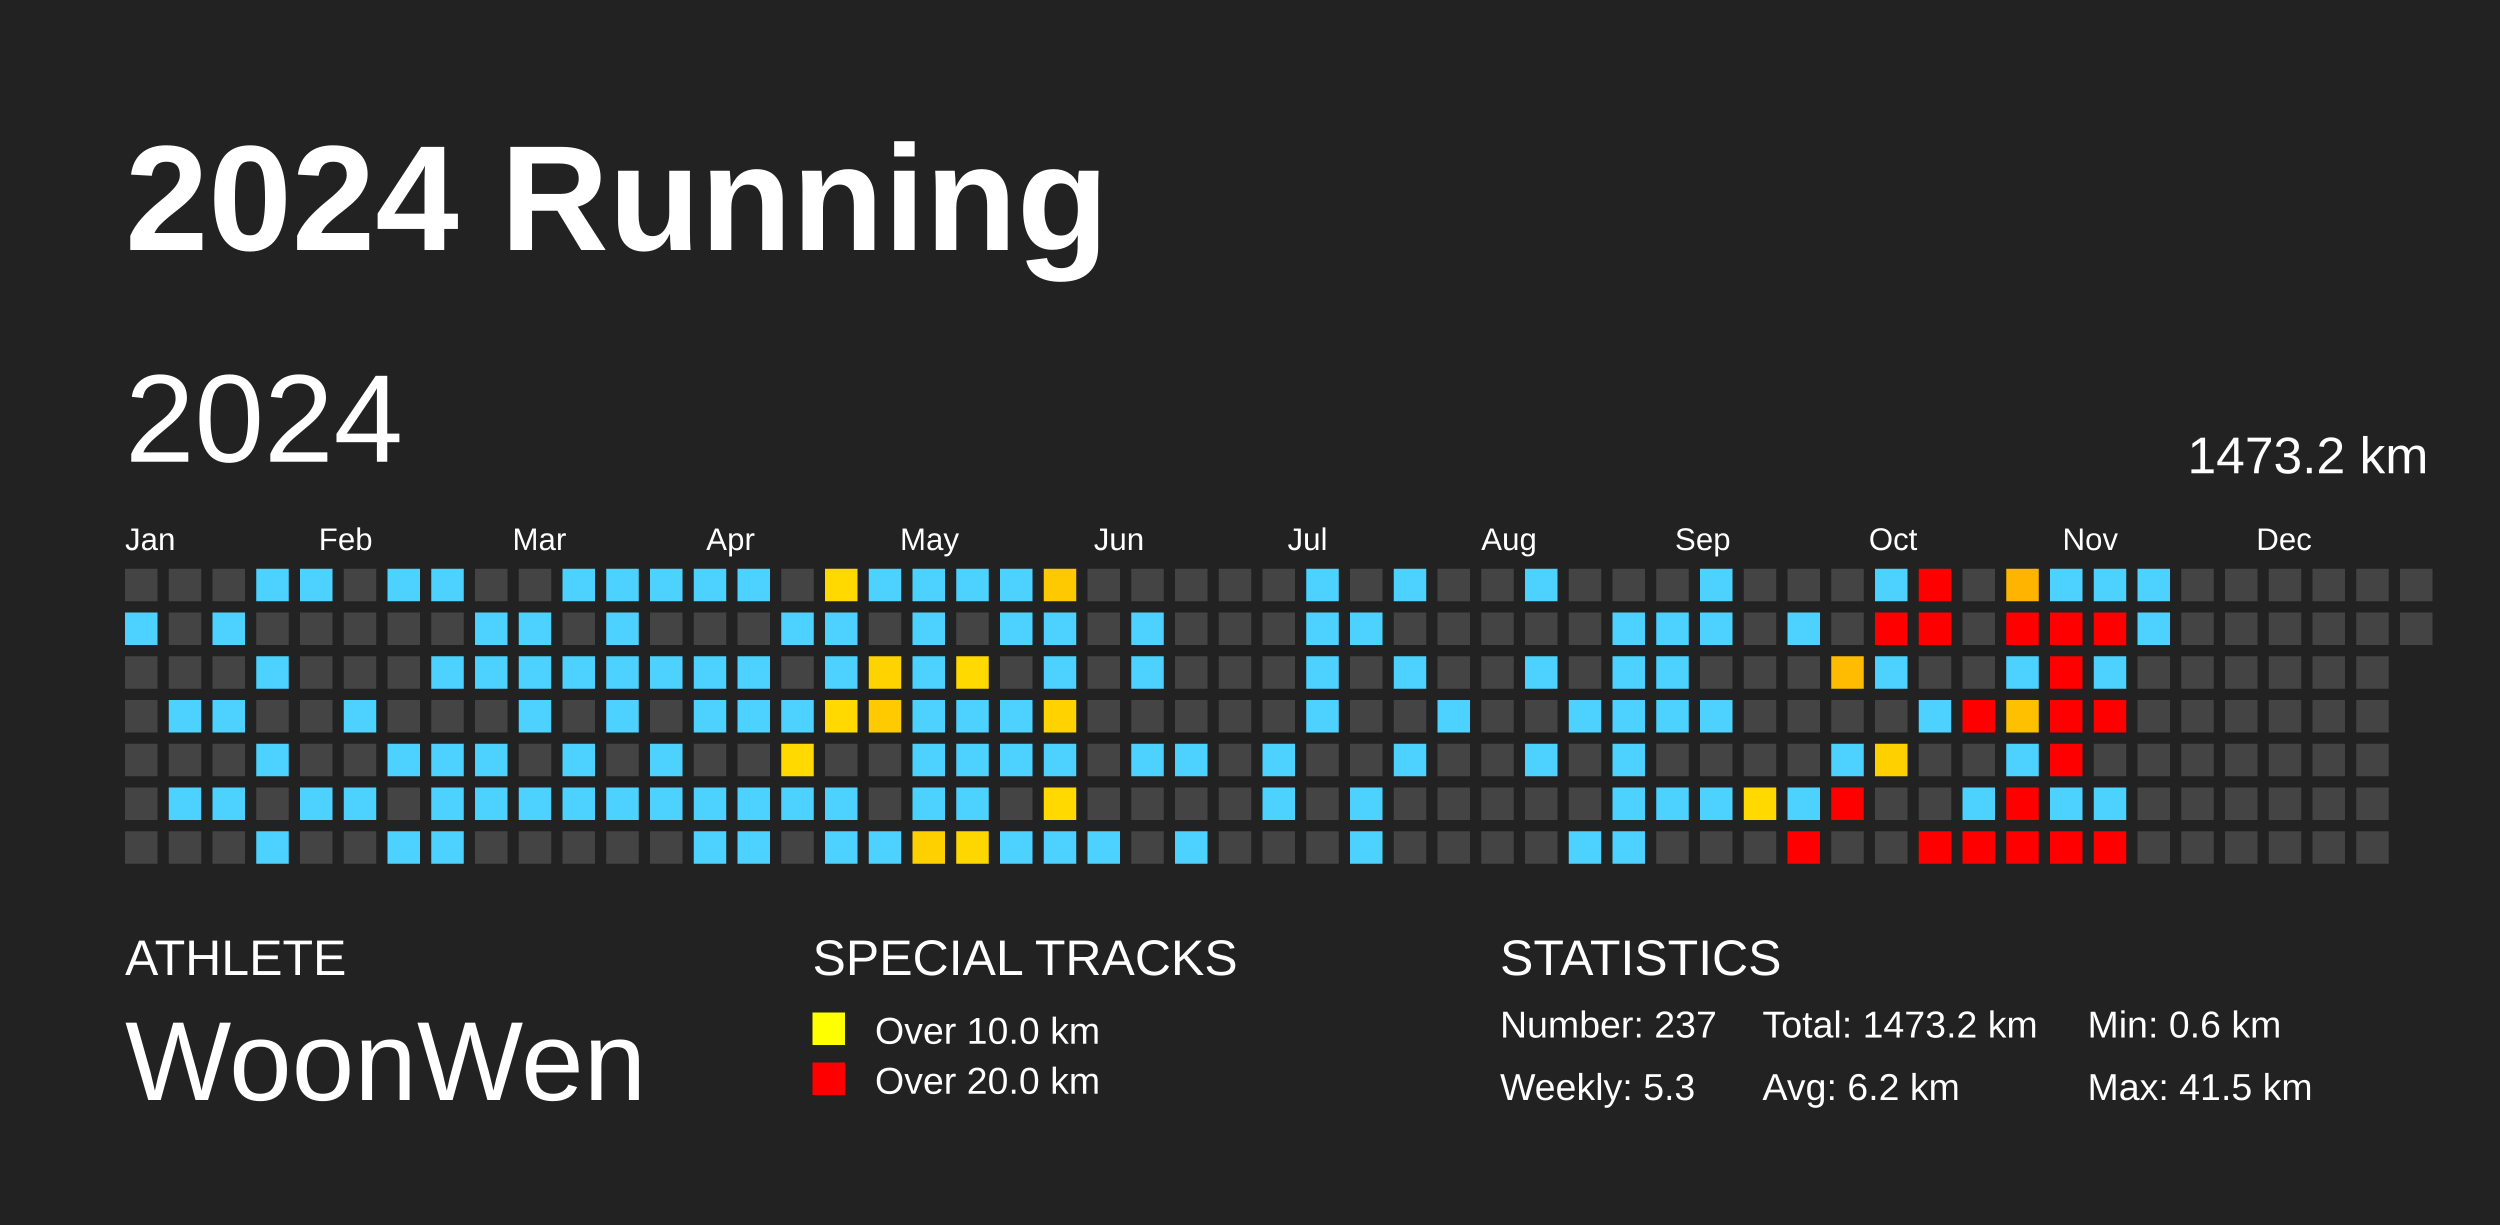
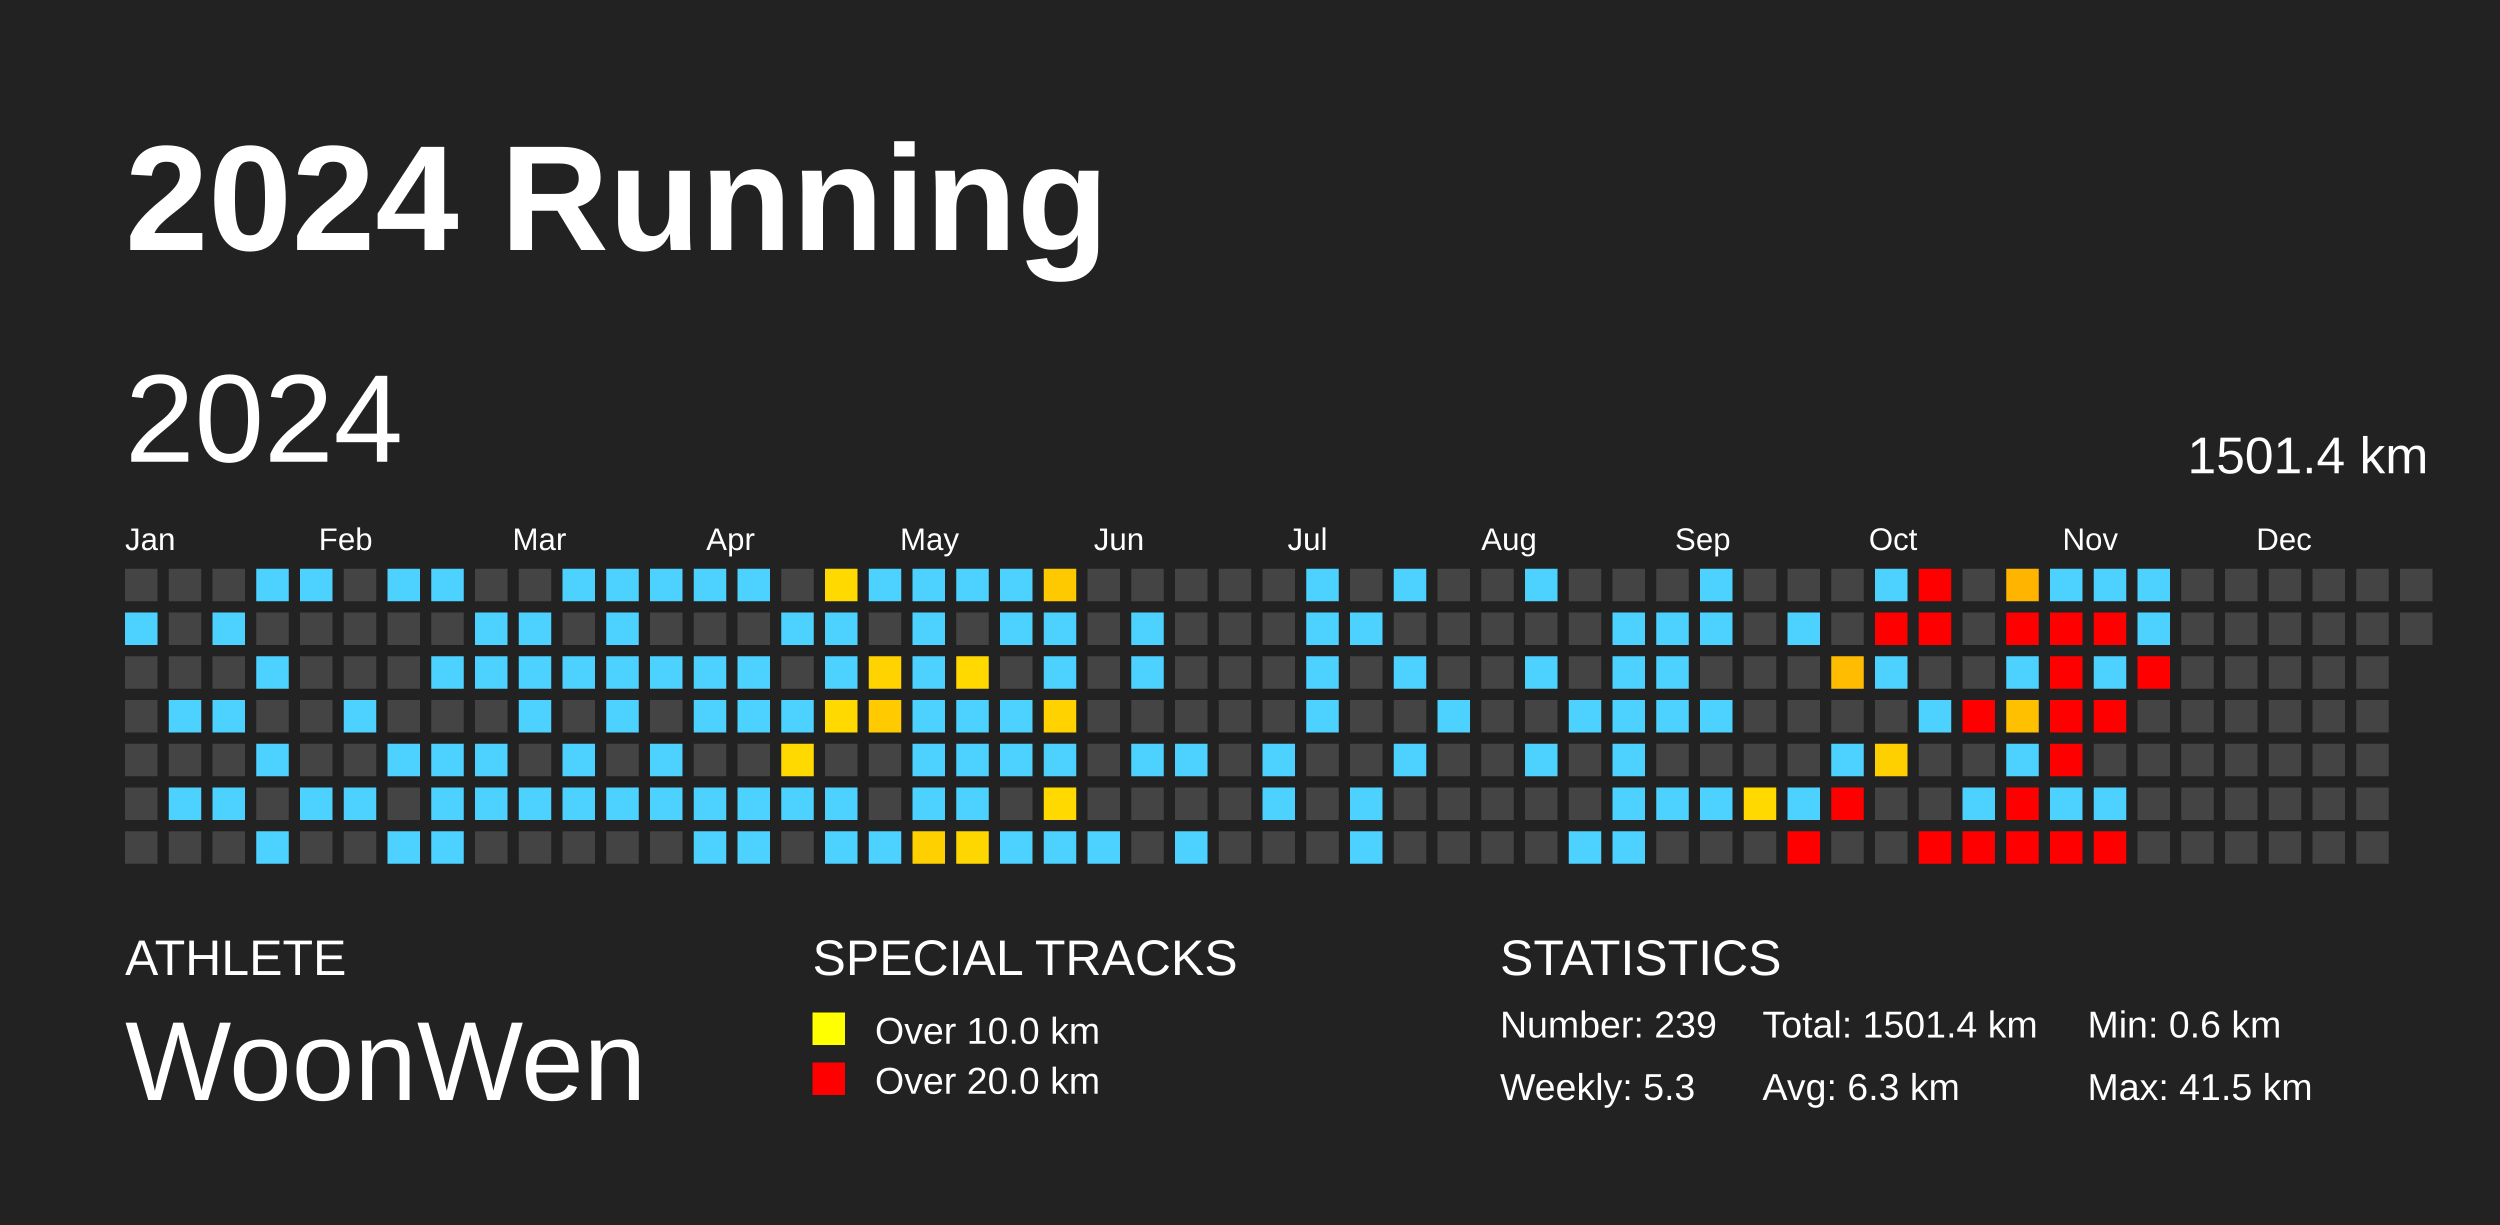
<svg xmlns="http://www.w3.org/2000/svg" baseProfile="full" height="98mm" version="1.1" viewBox="0,0,200,98" width="200mm">
  <defs />
  <rect fill="#222222" height="98" width="200" x="0" y="0" />
  <text fill="#FFFFFF" style="font-size:12px; font-family:Arial; font-weight:bold;" x="10" y="20">2024 Running</text>
  <text fill="#FFFFFF" style="font-size:4px; font-family:Arial" x="10" y="78">ATHLETE</text>
  <text fill="#FFFFFF" style="font-size:9px; font-family:Arial" x="10" y="88">WoonWen</text>
  <text fill="#FFFFFF" style="font-size:4px; font-family:Arial" x="65" y="78">SPECIAL TRACKS</text>
  <rect fill="yellow" height="2.6" width="2.6" x="65" y="81" />
  <text fill="#FFFFFF" style="font-size:3px; font-family:Arial" x="70" y="83.5">Over 10.0 km</text>
  <rect fill="red" height="2.6" width="2.6" x="65" y="85" />
  <text fill="#FFFFFF" style="font-size:3px; font-family:Arial" x="70" y="87.5">Over 20.0 km</text>
  <text fill="#FFFFFF" style="font-size:4px; font-family:Arial" x="120" y="78">STATISTICS</text>
-   <text fill="#FFFFFF" style="font-size:3px; font-family:Arial" x="120" y="83">Number: 237</text>
+   <text fill="#FFFFFF" style="font-size:3px; font-family:Arial" x="120" y="83">Number: 239</text>
  <text fill="#FFFFFF" style="font-size:3px; font-family:Arial" x="120" y="88">Weekly: 5.3</text>
-   <text fill="#FFFFFF" style="font-size:3px; font-family:Arial" x="141" y="83">Total: 1473.2 km</text>
-   <text fill="#FFFFFF" style="font-size:3px; font-family:Arial" x="141" y="88">Avg: 6.2 km</text>
+   <text fill="#FFFFFF" style="font-size:3px; font-family:Arial" x="141" y="83">Total: 1501.4 km</text>
+   <text fill="#FFFFFF" style="font-size:3px; font-family:Arial" x="141" y="88">Avg: 6.3 km</text>
  <text fill="#FFFFFF" style="font-size:3px; font-family:Arial" x="167" y="83">Min: 0.6 km</text>
  <text fill="#FFFFFF" style="font-size:3px; font-family:Arial" x="167" y="88">Max: 41.5 km</text>
  <text dominant-baseline="hanging" fill="#FFFFFF" style="font-size:10.0px; font-family:Arial;" x="10" y="30">2024</text>
-   <text dominant-baseline="hanging" fill="#FFFFFF" style="font-size:4.125px; font-family:Arial;" x="175" y="35">1473.2 km</text>
+   <text dominant-baseline="hanging" fill="#FFFFFF" style="font-size:4.125px; font-family:Arial;" x="175" y="35">1501.4 km</text>
  <text fill="#FFFFFF" style="font-size:2.5px; font-family:Arial" x="10.0" y="44">Jan</text>
  <text fill="#FFFFFF" style="font-size:2.5px; font-family:Arial" x="25.5" y="44">Feb</text>
  <text fill="#FFFFFF" style="font-size:2.5px; font-family:Arial" x="41.0" y="44">Mar</text>
  <text fill="#FFFFFF" style="font-size:2.5px; font-family:Arial" x="56.5" y="44">Apr</text>
  <text fill="#FFFFFF" style="font-size:2.5px; font-family:Arial" x="72.0" y="44">May</text>
  <text fill="#FFFFFF" style="font-size:2.5px; font-family:Arial" x="87.5" y="44">Jun</text>
  <text fill="#FFFFFF" style="font-size:2.5px; font-family:Arial" x="103.0" y="44">Jul</text>
  <text fill="#FFFFFF" style="font-size:2.5px; font-family:Arial" x="118.5" y="44">Aug</text>
  <text fill="#FFFFFF" style="font-size:2.5px; font-family:Arial" x="134.0" y="44">Sep</text>
  <text fill="#FFFFFF" style="font-size:2.5px; font-family:Arial" x="149.5" y="44">Oct</text>
  <text fill="#FFFFFF" style="font-size:2.5px; font-family:Arial" x="165.0" y="44">Nov</text>
  <text fill="#FFFFFF" style="font-size:2.5px; font-family:Arial" x="180.5" y="44">Dec</text>
  <rect fill="#444444" height="2.6" width="2.6" x="10.0" y="45.5" />
  <rect fill="#4dd2ff" height="2.6" width="2.6" x="10.0" y="49.0" />
  <rect fill="#444444" height="2.6" width="2.6" x="10.0" y="52.5" />
  <rect fill="#444444" height="2.6" width="2.6" x="10.0" y="56.0" />
  <rect fill="#444444" height="2.6" width="2.6" x="10.0" y="59.5" />
  <rect fill="#444444" height="2.6" width="2.6" x="10.0" y="63.0" />
  <rect fill="#444444" height="2.6" width="2.6" x="10.0" y="66.5" />
  <rect fill="#444444" height="2.6" width="2.6" x="13.5" y="45.5" />
  <rect fill="#444444" height="2.6" width="2.6" x="13.5" y="49.0" />
  <rect fill="#444444" height="2.6" width="2.6" x="13.5" y="52.5" />
  <rect fill="#4dd2ff" height="2.6" width="2.6" x="13.5" y="56.0" />
  <rect fill="#444444" height="2.6" width="2.6" x="13.5" y="59.5" />
  <rect fill="#4dd2ff" height="2.6" width="2.6" x="13.5" y="63.0" />
  <rect fill="#444444" height="2.6" width="2.6" x="13.5" y="66.5" />
  <rect fill="#444444" height="2.6" width="2.6" x="17.0" y="45.5" />
  <rect fill="#4dd2ff" height="2.6" width="2.6" x="17.0" y="49.0" />
  <rect fill="#444444" height="2.6" width="2.6" x="17.0" y="52.5" />
  <rect fill="#4dd2ff" height="2.6" width="2.6" x="17.0" y="56.0" />
  <rect fill="#444444" height="2.6" width="2.6" x="17.0" y="59.5" />
  <rect fill="#4dd2ff" height="2.6" width="2.6" x="17.0" y="63.0" />
  <rect fill="#444444" height="2.6" width="2.6" x="17.0" y="66.5" />
  <rect fill="#4dd2ff" height="2.6" width="2.6" x="20.5" y="45.5" />
  <rect fill="#444444" height="2.6" width="2.6" x="20.5" y="49.0" />
  <rect fill="#4dd2ff" height="2.6" width="2.6" x="20.5" y="52.5" />
  <rect fill="#444444" height="2.6" width="2.6" x="20.5" y="56.0" />
  <rect fill="#4dd2ff" height="2.6" width="2.6" x="20.5" y="59.5" />
  <rect fill="#444444" height="2.6" width="2.6" x="20.5" y="63.0" />
  <rect fill="#4dd2ff" height="2.6" width="2.6" x="20.5" y="66.5" />
  <rect fill="#4dd2ff" height="2.6" width="2.6" x="24.0" y="45.5" />
  <rect fill="#444444" height="2.6" width="2.6" x="24.0" y="49.0" />
  <rect fill="#444444" height="2.6" width="2.6" x="24.0" y="52.5" />
  <rect fill="#444444" height="2.6" width="2.6" x="24.0" y="56.0" />
  <rect fill="#444444" height="2.6" width="2.6" x="24.0" y="59.5" />
  <rect fill="#4dd2ff" height="2.6" width="2.6" x="24.0" y="63.0" />
  <rect fill="#444444" height="2.6" width="2.6" x="24.0" y="66.5" />
  <rect fill="#444444" height="2.6" width="2.6" x="27.5" y="45.5" />
  <rect fill="#444444" height="2.6" width="2.6" x="27.5" y="49.0" />
  <rect fill="#444444" height="2.6" width="2.6" x="27.5" y="52.5" />
  <rect fill="#4dd2ff" height="2.6" width="2.6" x="27.5" y="56.0" />
  <rect fill="#444444" height="2.6" width="2.6" x="27.5" y="59.5" />
  <rect fill="#4dd2ff" height="2.6" width="2.6" x="27.5" y="63.0" />
  <rect fill="#444444" height="2.6" width="2.6" x="27.5" y="66.5" />
  <rect fill="#4dd2ff" height="2.6" width="2.6" x="31.0" y="45.5" />
  <rect fill="#444444" height="2.6" width="2.6" x="31.0" y="49.0" />
  <rect fill="#444444" height="2.6" width="2.6" x="31.0" y="52.5" />
  <rect fill="#444444" height="2.6" width="2.6" x="31.0" y="56.0" />
  <rect fill="#4dd2ff" height="2.6" width="2.6" x="31.0" y="59.5" />
  <rect fill="#444444" height="2.6" width="2.6" x="31.0" y="63.0" />
  <rect fill="#4dd2ff" height="2.6" width="2.6" x="31.0" y="66.5" />
  <rect fill="#4dd2ff" height="2.6" width="2.6" x="34.5" y="45.5" />
  <rect fill="#444444" height="2.6" width="2.6" x="34.5" y="49.0" />
  <rect fill="#4dd2ff" height="2.6" width="2.6" x="34.5" y="52.5" />
  <rect fill="#444444" height="2.6" width="2.6" x="34.5" y="56.0" />
  <rect fill="#4dd2ff" height="2.6" width="2.6" x="34.5" y="59.5" />
  <rect fill="#4dd2ff" height="2.6" width="2.6" x="34.5" y="63.0" />
  <rect fill="#4dd2ff" height="2.6" width="2.6" x="34.5" y="66.5" />
  <rect fill="#444444" height="2.6" width="2.6" x="38.0" y="45.5" />
  <rect fill="#4dd2ff" height="2.6" width="2.6" x="38.0" y="49.0" />
  <rect fill="#4dd2ff" height="2.6" width="2.6" x="38.0" y="52.5" />
  <rect fill="#444444" height="2.6" width="2.6" x="38.0" y="56.0" />
  <rect fill="#4dd2ff" height="2.6" width="2.6" x="38.0" y="59.5" />
  <rect fill="#4dd2ff" height="2.6" width="2.6" x="38.0" y="63.0" />
  <rect fill="#444444" height="2.6" width="2.6" x="38.0" y="66.5" />
  <rect fill="#444444" height="2.6" width="2.6" x="41.5" y="45.5" />
  <rect fill="#4dd2ff" height="2.6" width="2.6" x="41.5" y="49.0" />
  <rect fill="#4dd2ff" height="2.6" width="2.6" x="41.5" y="52.5" />
  <rect fill="#4dd2ff" height="2.6" width="2.6" x="41.5" y="56.0" />
  <rect fill="#444444" height="2.6" width="2.6" x="41.5" y="59.5" />
  <rect fill="#4dd2ff" height="2.6" width="2.6" x="41.5" y="63.0" />
  <rect fill="#444444" height="2.6" width="2.6" x="41.5" y="66.5" />
  <rect fill="#4dd2ff" height="2.6" width="2.6" x="45.0" y="45.5" />
  <rect fill="#444444" height="2.6" width="2.6" x="45.0" y="49.0" />
  <rect fill="#4dd2ff" height="2.6" width="2.6" x="45.0" y="52.5" />
  <rect fill="#444444" height="2.6" width="2.6" x="45.0" y="56.0" />
  <rect fill="#4dd2ff" height="2.6" width="2.6" x="45.0" y="59.5" />
  <rect fill="#4dd2ff" height="2.6" width="2.6" x="45.0" y="63.0" />
  <rect fill="#444444" height="2.6" width="2.6" x="45.0" y="66.5" />
  <rect fill="#4dd2ff" height="2.6" width="2.6" x="48.5" y="45.5" />
  <rect fill="#4dd2ff" height="2.6" width="2.6" x="48.5" y="49.0" />
  <rect fill="#4dd2ff" height="2.6" width="2.6" x="48.5" y="52.5" />
  <rect fill="#4dd2ff" height="2.6" width="2.6" x="48.5" y="56.0" />
  <rect fill="#444444" height="2.6" width="2.6" x="48.5" y="59.5" />
  <rect fill="#4dd2ff" height="2.6" width="2.6" x="48.5" y="63.0" />
  <rect fill="#444444" height="2.6" width="2.6" x="48.5" y="66.5" />
  <rect fill="#4dd2ff" height="2.6" width="2.6" x="52.0" y="45.5" />
  <rect fill="#444444" height="2.6" width="2.6" x="52.0" y="49.0" />
  <rect fill="#4dd2ff" height="2.6" width="2.6" x="52.0" y="52.5" />
  <rect fill="#444444" height="2.6" width="2.6" x="52.0" y="56.0" />
  <rect fill="#4dd2ff" height="2.6" width="2.6" x="52.0" y="59.5" />
  <rect fill="#4dd2ff" height="2.6" width="2.6" x="52.0" y="63.0" />
  <rect fill="#444444" height="2.6" width="2.6" x="52.0" y="66.5" />
  <rect fill="#4dd2ff" height="2.6" width="2.6" x="55.5" y="45.5" />
  <rect fill="#444444" height="2.6" width="2.6" x="55.5" y="49.0" />
  <rect fill="#4dd2ff" height="2.6" width="2.6" x="55.5" y="52.5" />
  <rect fill="#4dd2ff" height="2.6" width="2.6" x="55.5" y="56.0" />
  <rect fill="#444444" height="2.6" width="2.6" x="55.5" y="59.5" />
  <rect fill="#4dd2ff" height="2.6" width="2.6" x="55.5" y="63.0" />
  <rect fill="#4dd2ff" height="2.6" width="2.6" x="55.5" y="66.5" />
  <rect fill="#4dd2ff" height="2.6" width="2.6" x="59.0" y="45.5" />
  <rect fill="#444444" height="2.6" width="2.6" x="59.0" y="49.0" />
  <rect fill="#4dd2ff" height="2.6" width="2.6" x="59.0" y="52.5" />
  <rect fill="#4dd2ff" height="2.6" width="2.6" x="59.0" y="56.0" />
  <rect fill="#444444" height="2.6" width="2.6" x="59.0" y="59.5" />
  <rect fill="#4dd2ff" height="2.6" width="2.6" x="59.0" y="63.0" />
  <rect fill="#4dd2ff" height="2.6" width="2.6" x="59.0" y="66.5" />
  <rect fill="#444444" height="2.6" width="2.6" x="62.5" y="45.5" />
  <rect fill="#4dd2ff" height="2.6" width="2.6" x="62.5" y="49.0" />
  <rect fill="#444444" height="2.6" width="2.6" x="62.5" y="52.5" />
  <rect fill="#4dd2ff" height="2.6" width="2.6" x="62.5" y="56.0" />
  <rect fill="#ffd900" height="2.6" width="2.6" x="62.5" y="59.5" />
  <rect fill="#4dd2ff" height="2.6" width="2.6" x="62.5" y="63.0" />
  <rect fill="#444444" height="2.6" width="2.6" x="62.5" y="66.5" />
  <rect fill="#ffd900" height="2.6" width="2.6" x="66.0" y="45.5" />
  <rect fill="#4dd2ff" height="2.6" width="2.6" x="66.0" y="49.0" />
  <rect fill="#4dd2ff" height="2.6" width="2.6" x="66.0" y="52.5" />
  <rect fill="#ffd900" height="2.6" width="2.6" x="66.0" y="56.0" />
  <rect fill="#444444" height="2.6" width="2.6" x="66.0" y="59.5" />
  <rect fill="#4dd2ff" height="2.6" width="2.6" x="66.0" y="63.0" />
  <rect fill="#4dd2ff" height="2.6" width="2.6" x="66.0" y="66.5" />
  <rect fill="#4dd2ff" height="2.6" width="2.6" x="69.5" y="45.5" />
  <rect fill="#444444" height="2.6" width="2.6" x="69.5" y="49.0" />
  <rect fill="#ffd300" height="2.6" width="2.6" x="69.5" y="52.5" />
  <rect fill="#ffca00" height="2.6" width="2.6" x="69.5" y="56.0" />
  <rect fill="#444444" height="2.6" width="2.6" x="69.5" y="59.5" />
  <rect fill="#444444" height="2.6" width="2.6" x="69.5" y="63.0" />
  <rect fill="#4dd2ff" height="2.6" width="2.6" x="69.5" y="66.5" />
  <rect fill="#4dd2ff" height="2.6" width="2.6" x="73.0" y="45.5" />
  <rect fill="#4dd2ff" height="2.6" width="2.6" x="73.0" y="49.0" />
  <rect fill="#4dd2ff" height="2.6" width="2.6" x="73.0" y="52.5" />
  <rect fill="#4dd2ff" height="2.6" width="2.6" x="73.0" y="56.0" />
  <rect fill="#4dd2ff" height="2.6" width="2.6" x="73.0" y="59.5" />
  <rect fill="#4dd2ff" height="2.6" width="2.6" x="73.0" y="63.0" />
  <rect fill="#ffd000" height="2.6" width="2.6" x="73.0" y="66.5" />
  <rect fill="#4dd2ff" height="2.6" width="2.6" x="76.5" y="45.5" />
  <rect fill="#444444" height="2.6" width="2.6" x="76.5" y="49.0" />
  <rect fill="#ffd900" height="2.6" width="2.6" x="76.5" y="52.5" />
  <rect fill="#4dd2ff" height="2.6" width="2.6" x="76.5" y="56.0" />
  <rect fill="#4dd2ff" height="2.6" width="2.6" x="76.5" y="59.5" />
  <rect fill="#4dd2ff" height="2.6" width="2.6" x="76.5" y="63.0" />
  <rect fill="#ffd700" height="2.6" width="2.6" x="76.5" y="66.5" />
  <rect fill="#4dd2ff" height="2.6" width="2.6" x="80.0" y="45.5" />
  <rect fill="#4dd2ff" height="2.6" width="2.6" x="80.0" y="49.0" />
  <rect fill="#444444" height="2.6" width="2.6" x="80.0" y="52.5" />
  <rect fill="#4dd2ff" height="2.6" width="2.6" x="80.0" y="56.0" />
  <rect fill="#4dd2ff" height="2.6" width="2.6" x="80.0" y="59.5" />
  <rect fill="#444444" height="2.6" width="2.6" x="80.0" y="63.0" />
  <rect fill="#4dd2ff" height="2.6" width="2.6" x="80.0" y="66.5" />
  <rect fill="#ffc900" height="2.6" width="2.6" x="83.5" y="45.5" />
  <rect fill="#4dd2ff" height="2.6" width="2.6" x="83.5" y="49.0" />
  <rect fill="#4dd2ff" height="2.6" width="2.6" x="83.5" y="52.5" />
  <rect fill="#ffd200" height="2.6" width="2.6" x="83.5" y="56.0" />
  <rect fill="#4dd2ff" height="2.6" width="2.6" x="83.5" y="59.5" />
  <rect fill="#ffd900" height="2.6" width="2.6" x="83.5" y="63.0" />
  <rect fill="#4dd2ff" height="2.6" width="2.6" x="83.5" y="66.5" />
  <rect fill="#444444" height="2.6" width="2.6" x="87.0" y="45.5" />
  <rect fill="#444444" height="2.6" width="2.6" x="87.0" y="49.0" />
  <rect fill="#444444" height="2.6" width="2.6" x="87.0" y="52.5" />
  <rect fill="#444444" height="2.6" width="2.6" x="87.0" y="56.0" />
  <rect fill="#444444" height="2.6" width="2.6" x="87.0" y="59.5" />
  <rect fill="#444444" height="2.6" width="2.6" x="87.0" y="63.0" />
  <rect fill="#4dd2ff" height="2.6" width="2.6" x="87.0" y="66.5" />
  <rect fill="#444444" height="2.6" width="2.6" x="90.5" y="45.5" />
  <rect fill="#4dd2ff" height="2.6" width="2.6" x="90.5" y="49.0" />
  <rect fill="#4dd2ff" height="2.6" width="2.6" x="90.5" y="52.5" />
  <rect fill="#444444" height="2.6" width="2.6" x="90.5" y="56.0" />
  <rect fill="#4dd2ff" height="2.6" width="2.6" x="90.5" y="59.5" />
  <rect fill="#444444" height="2.6" width="2.6" x="90.5" y="63.0" />
  <rect fill="#444444" height="2.6" width="2.6" x="90.5" y="66.5" />
  <rect fill="#444444" height="2.6" width="2.6" x="94.0" y="45.5" />
  <rect fill="#444444" height="2.6" width="2.6" x="94.0" y="49.0" />
  <rect fill="#444444" height="2.6" width="2.6" x="94.0" y="52.5" />
  <rect fill="#444444" height="2.6" width="2.6" x="94.0" y="56.0" />
  <rect fill="#4dd2ff" height="2.6" width="2.6" x="94.0" y="59.5" />
  <rect fill="#444444" height="2.6" width="2.6" x="94.0" y="63.0" />
  <rect fill="#4dd2ff" height="2.6" width="2.6" x="94.0" y="66.5" />
  <rect fill="#444444" height="2.6" width="2.6" x="97.5" y="45.5" />
  <rect fill="#444444" height="2.6" width="2.6" x="97.5" y="49.0" />
  <rect fill="#444444" height="2.6" width="2.6" x="97.5" y="52.5" />
  <rect fill="#444444" height="2.6" width="2.6" x="97.5" y="56.0" />
  <rect fill="#444444" height="2.6" width="2.6" x="97.5" y="59.5" />
  <rect fill="#444444" height="2.6" width="2.6" x="97.5" y="63.0" />
  <rect fill="#444444" height="2.6" width="2.6" x="97.5" y="66.5" />
  <rect fill="#444444" height="2.6" width="2.6" x="101.0" y="45.5" />
  <rect fill="#444444" height="2.6" width="2.6" x="101.0" y="49.0" />
  <rect fill="#444444" height="2.6" width="2.6" x="101.0" y="52.5" />
  <rect fill="#444444" height="2.6" width="2.6" x="101.0" y="56.0" />
  <rect fill="#4dd2ff" height="2.6" width="2.6" x="101.0" y="59.5" />
  <rect fill="#4dd2ff" height="2.6" width="2.6" x="101.0" y="63.0" />
  <rect fill="#444444" height="2.6" width="2.6" x="101.0" y="66.5" />
  <rect fill="#4dd2ff" height="2.6" width="2.6" x="104.5" y="45.5" />
  <rect fill="#4dd2ff" height="2.6" width="2.6" x="104.5" y="49.0" />
  <rect fill="#4dd2ff" height="2.6" width="2.6" x="104.5" y="52.5" />
  <rect fill="#4dd2ff" height="2.6" width="2.6" x="104.5" y="56.0" />
  <rect fill="#444444" height="2.6" width="2.6" x="104.5" y="59.5" />
  <rect fill="#444444" height="2.6" width="2.6" x="104.5" y="63.0" />
  <rect fill="#444444" height="2.6" width="2.6" x="104.5" y="66.5" />
  <rect fill="#444444" height="2.6" width="2.6" x="108.0" y="45.5" />
  <rect fill="#4dd2ff" height="2.6" width="2.6" x="108.0" y="49.0" />
  <rect fill="#444444" height="2.6" width="2.6" x="108.0" y="52.5" />
  <rect fill="#444444" height="2.6" width="2.6" x="108.0" y="56.0" />
  <rect fill="#444444" height="2.6" width="2.6" x="108.0" y="59.5" />
  <rect fill="#4dd2ff" height="2.6" width="2.6" x="108.0" y="63.0" />
  <rect fill="#4dd2ff" height="2.6" width="2.6" x="108.0" y="66.5" />
  <rect fill="#4dd2ff" height="2.6" width="2.6" x="111.5" y="45.5" />
  <rect fill="#444444" height="2.6" width="2.6" x="111.5" y="49.0" />
  <rect fill="#4dd2ff" height="2.6" width="2.6" x="111.5" y="52.5" />
  <rect fill="#444444" height="2.6" width="2.6" x="111.5" y="56.0" />
  <rect fill="#4dd2ff" height="2.6" width="2.6" x="111.5" y="59.5" />
  <rect fill="#444444" height="2.6" width="2.6" x="111.5" y="63.0" />
  <rect fill="#444444" height="2.6" width="2.6" x="111.5" y="66.5" />
  <rect fill="#444444" height="2.6" width="2.6" x="115.0" y="45.5" />
  <rect fill="#444444" height="2.6" width="2.6" x="115.0" y="49.0" />
  <rect fill="#444444" height="2.6" width="2.6" x="115.0" y="52.5" />
  <rect fill="#4dd2ff" height="2.6" width="2.6" x="115.0" y="56.0" />
  <rect fill="#444444" height="2.6" width="2.6" x="115.0" y="59.5" />
  <rect fill="#444444" height="2.6" width="2.6" x="115.0" y="63.0" />
  <rect fill="#444444" height="2.6" width="2.6" x="115.0" y="66.5" />
  <rect fill="#444444" height="2.6" width="2.6" x="118.5" y="45.5" />
  <rect fill="#444444" height="2.6" width="2.6" x="118.5" y="49.0" />
  <rect fill="#444444" height="2.6" width="2.6" x="118.5" y="52.5" />
  <rect fill="#444444" height="2.6" width="2.6" x="118.5" y="56.0" />
  <rect fill="#444444" height="2.6" width="2.6" x="118.5" y="59.5" />
  <rect fill="#444444" height="2.6" width="2.6" x="118.5" y="63.0" />
  <rect fill="#444444" height="2.6" width="2.6" x="118.5" y="66.5" />
  <rect fill="#4dd2ff" height="2.6" width="2.6" x="122.0" y="45.5" />
  <rect fill="#444444" height="2.6" width="2.6" x="122.0" y="49.0" />
  <rect fill="#4dd2ff" height="2.6" width="2.6" x="122.0" y="52.5" />
  <rect fill="#444444" height="2.6" width="2.6" x="122.0" y="56.0" />
  <rect fill="#4dd2ff" height="2.6" width="2.6" x="122.0" y="59.5" />
  <rect fill="#444444" height="2.6" width="2.6" x="122.0" y="63.0" />
  <rect fill="#444444" height="2.6" width="2.6" x="122.0" y="66.5" />
  <rect fill="#444444" height="2.6" width="2.6" x="125.5" y="45.5" />
  <rect fill="#444444" height="2.6" width="2.6" x="125.5" y="49.0" />
  <rect fill="#444444" height="2.6" width="2.6" x="125.5" y="52.5" />
  <rect fill="#4dd2ff" height="2.6" width="2.6" x="125.5" y="56.0" />
  <rect fill="#444444" height="2.6" width="2.6" x="125.5" y="59.5" />
  <rect fill="#444444" height="2.6" width="2.6" x="125.5" y="63.0" />
  <rect fill="#4dd2ff" height="2.6" width="2.6" x="125.5" y="66.5" />
  <rect fill="#444444" height="2.6" width="2.6" x="129.0" y="45.5" />
  <rect fill="#4dd2ff" height="2.6" width="2.6" x="129.0" y="49.0" />
  <rect fill="#4dd2ff" height="2.6" width="2.6" x="129.0" y="52.5" />
  <rect fill="#4dd2ff" height="2.6" width="2.6" x="129.0" y="56.0" />
  <rect fill="#4dd2ff" height="2.6" width="2.6" x="129.0" y="59.5" />
  <rect fill="#4dd2ff" height="2.6" width="2.6" x="129.0" y="63.0" />
  <rect fill="#4dd2ff" height="2.6" width="2.6" x="129.0" y="66.5" />
  <rect fill="#444444" height="2.6" width="2.6" x="132.5" y="45.5" />
  <rect fill="#4dd2ff" height="2.6" width="2.6" x="132.5" y="49.0" />
  <rect fill="#4dd2ff" height="2.6" width="2.6" x="132.5" y="52.5" />
  <rect fill="#4dd2ff" height="2.6" width="2.6" x="132.5" y="56.0" />
  <rect fill="#444444" height="2.6" width="2.6" x="132.5" y="59.5" />
  <rect fill="#4dd2ff" height="2.6" width="2.6" x="132.5" y="63.0" />
  <rect fill="#444444" height="2.6" width="2.6" x="132.5" y="66.5" />
  <rect fill="#4dd2ff" height="2.6" width="2.6" x="136.0" y="45.5" />
  <rect fill="#4dd2ff" height="2.6" width="2.6" x="136.0" y="49.0" />
  <rect fill="#444444" height="2.6" width="2.6" x="136.0" y="52.5" />
  <rect fill="#4dd2ff" height="2.6" width="2.6" x="136.0" y="56.0" />
  <rect fill="#444444" height="2.6" width="2.6" x="136.0" y="59.5" />
  <rect fill="#4dd2ff" height="2.6" width="2.6" x="136.0" y="63.0" />
  <rect fill="#444444" height="2.6" width="2.6" x="136.0" y="66.5" />
  <rect fill="#444444" height="2.6" width="2.6" x="139.5" y="45.5" />
  <rect fill="#444444" height="2.6" width="2.6" x="139.5" y="49.0" />
  <rect fill="#444444" height="2.6" width="2.6" x="139.5" y="52.5" />
  <rect fill="#444444" height="2.6" width="2.6" x="139.5" y="56.0" />
  <rect fill="#444444" height="2.6" width="2.6" x="139.5" y="59.5" />
  <rect fill="#ffd900" height="2.6" width="2.6" x="139.5" y="63.0" />
  <rect fill="#444444" height="2.6" width="2.6" x="139.5" y="66.5" />
  <rect fill="#444444" height="2.6" width="2.6" x="143.0" y="45.5" />
  <rect fill="#4dd2ff" height="2.6" width="2.6" x="143.0" y="49.0" />
  <rect fill="#444444" height="2.6" width="2.6" x="143.0" y="52.5" />
  <rect fill="#444444" height="2.6" width="2.6" x="143.0" y="56.0" />
  <rect fill="#444444" height="2.6" width="2.6" x="143.0" y="59.5" />
  <rect fill="#4dd2ff" height="2.6" width="2.6" x="143.0" y="63.0" />
  <rect fill="red" height="2.6" width="2.6" x="143.0" y="66.5" />
  <rect fill="#444444" height="2.6" width="2.6" x="146.5" y="45.5" />
  <rect fill="#444444" height="2.6" width="2.6" x="146.5" y="49.0" />
  <rect fill="#ffbc00" height="2.6" width="2.6" x="146.5" y="52.5" />
  <rect fill="#444444" height="2.6" width="2.6" x="146.5" y="56.0" />
  <rect fill="#4dd2ff" height="2.6" width="2.6" x="146.5" y="59.5" />
  <rect fill="red" height="2.6" width="2.6" x="146.5" y="63.0" />
  <rect fill="#444444" height="2.6" width="2.6" x="146.5" y="66.5" />
  <rect fill="#4dd2ff" height="2.6" width="2.6" x="150.0" y="45.5" />
  <rect fill="red" height="2.6" width="2.6" x="150.0" y="49.0" />
  <rect fill="#4dd2ff" height="2.6" width="2.6" x="150.0" y="52.5" />
  <rect fill="#444444" height="2.6" width="2.6" x="150.0" y="56.0" />
  <rect fill="#ffd000" height="2.6" width="2.6" x="150.0" y="59.5" />
  <rect fill="#444444" height="2.6" width="2.6" x="150.0" y="63.0" />
  <rect fill="#444444" height="2.6" width="2.6" x="150.0" y="66.5" />
  <rect fill="red" height="2.6" width="2.6" x="153.5" y="45.5" />
  <rect fill="red" height="2.6" width="2.6" x="153.5" y="49.0" />
  <rect fill="#444444" height="2.6" width="2.6" x="153.5" y="52.5" />
  <rect fill="#4dd2ff" height="2.6" width="2.6" x="153.5" y="56.0" />
  <rect fill="#444444" height="2.6" width="2.6" x="153.5" y="59.5" />
  <rect fill="#444444" height="2.6" width="2.6" x="153.5" y="63.0" />
  <rect fill="red" height="2.6" width="2.6" x="153.5" y="66.5" />
  <rect fill="#444444" height="2.6" width="2.6" x="157.0" y="45.5" />
  <rect fill="#444444" height="2.6" width="2.6" x="157.0" y="49.0" />
  <rect fill="#444444" height="2.6" width="2.6" x="157.0" y="52.5" />
  <rect fill="red" height="2.6" width="2.6" x="157.0" y="56.0" />
  <rect fill="#444444" height="2.6" width="2.6" x="157.0" y="59.5" />
  <rect fill="#4dd2ff" height="2.6" width="2.6" x="157.0" y="63.0" />
  <rect fill="red" height="2.6" width="2.6" x="157.0" y="66.5" />
  <rect fill="#ffb500" height="2.6" width="2.6" x="160.5" y="45.5" />
  <rect fill="red" height="2.6" width="2.6" x="160.5" y="49.0" />
  <rect fill="#4dd2ff" height="2.6" width="2.6" x="160.5" y="52.5" />
  <rect fill="#ffc000" height="2.6" width="2.6" x="160.5" y="56.0" />
  <rect fill="#4dd2ff" height="2.6" width="2.6" x="160.5" y="59.5" />
  <rect fill="red" height="2.6" width="2.6" x="160.5" y="63.0" />
  <rect fill="red" height="2.6" width="2.6" x="160.5" y="66.5" />
  <rect fill="#4dd2ff" height="2.6" width="2.6" x="164.0" y="45.5" />
  <rect fill="red" height="2.6" width="2.6" x="164.0" y="49.0" />
  <rect fill="red" height="2.6" width="2.6" x="164.0" y="52.5" />
  <rect fill="red" height="2.6" width="2.6" x="164.0" y="56.0" />
  <rect fill="red" height="2.6" width="2.6" x="164.0" y="59.5" />
  <rect fill="#4dd2ff" height="2.6" width="2.6" x="164.0" y="63.0" />
  <rect fill="red" height="2.6" width="2.6" x="164.0" y="66.5" />
  <rect fill="#4dd2ff" height="2.6" width="2.6" x="167.5" y="45.5" />
  <rect fill="red" height="2.6" width="2.6" x="167.5" y="49.0" />
  <rect fill="#4dd2ff" height="2.6" width="2.6" x="167.5" y="52.5" />
  <rect fill="red" height="2.6" width="2.6" x="167.5" y="56.0" />
  <rect fill="#444444" height="2.6" width="2.6" x="167.5" y="59.5" />
  <rect fill="#4dd2ff" height="2.6" width="2.6" x="167.5" y="63.0" />
  <rect fill="red" height="2.6" width="2.6" x="167.5" y="66.5" />
  <rect fill="#4dd2ff" height="2.6" width="2.6" x="171.0" y="45.5" />
  <rect fill="#4dd2ff" height="2.6" width="2.6" x="171.0" y="49.0" />
-   <rect fill="#444444" height="2.6" width="2.6" x="171.0" y="52.5" />
+   <rect fill="red" height="2.6" width="2.6" x="171.0" y="52.5" />
  <rect fill="#444444" height="2.6" width="2.6" x="171.0" y="56.0" />
  <rect fill="#444444" height="2.6" width="2.6" x="171.0" y="59.5" />
  <rect fill="#444444" height="2.6" width="2.6" x="171.0" y="63.0" />
  <rect fill="#444444" height="2.6" width="2.6" x="171.0" y="66.5" />
  <rect fill="#444444" height="2.6" width="2.6" x="174.5" y="45.5" />
  <rect fill="#444444" height="2.6" width="2.6" x="174.5" y="49.0" />
  <rect fill="#444444" height="2.6" width="2.6" x="174.5" y="52.5" />
  <rect fill="#444444" height="2.6" width="2.6" x="174.5" y="56.0" />
  <rect fill="#444444" height="2.6" width="2.6" x="174.5" y="59.5" />
  <rect fill="#444444" height="2.6" width="2.6" x="174.5" y="63.0" />
  <rect fill="#444444" height="2.6" width="2.6" x="174.5" y="66.5" />
  <rect fill="#444444" height="2.6" width="2.6" x="178.0" y="45.5" />
  <rect fill="#444444" height="2.6" width="2.6" x="178.0" y="49.0" />
  <rect fill="#444444" height="2.6" width="2.6" x="178.0" y="52.5" />
  <rect fill="#444444" height="2.6" width="2.6" x="178.0" y="56.0" />
  <rect fill="#444444" height="2.6" width="2.6" x="178.0" y="59.5" />
  <rect fill="#444444" height="2.6" width="2.6" x="178.0" y="63.0" />
  <rect fill="#444444" height="2.6" width="2.6" x="178.0" y="66.5" />
  <rect fill="#444444" height="2.6" width="2.6" x="181.5" y="45.5" />
  <rect fill="#444444" height="2.6" width="2.6" x="181.5" y="49.0" />
  <rect fill="#444444" height="2.6" width="2.6" x="181.5" y="52.5" />
  <rect fill="#444444" height="2.6" width="2.6" x="181.5" y="56.0" />
  <rect fill="#444444" height="2.6" width="2.6" x="181.5" y="59.5" />
  <rect fill="#444444" height="2.6" width="2.6" x="181.5" y="63.0" />
  <rect fill="#444444" height="2.6" width="2.6" x="181.5" y="66.5" />
  <rect fill="#444444" height="2.6" width="2.6" x="185.0" y="45.5" />
  <rect fill="#444444" height="2.6" width="2.6" x="185.0" y="49.0" />
  <rect fill="#444444" height="2.6" width="2.6" x="185.0" y="52.5" />
  <rect fill="#444444" height="2.6" width="2.6" x="185.0" y="56.0" />
  <rect fill="#444444" height="2.6" width="2.6" x="185.0" y="59.5" />
  <rect fill="#444444" height="2.6" width="2.6" x="185.0" y="63.0" />
  <rect fill="#444444" height="2.6" width="2.6" x="185.0" y="66.5" />
  <rect fill="#444444" height="2.6" width="2.6" x="188.5" y="45.5" />
  <rect fill="#444444" height="2.6" width="2.6" x="188.5" y="49.0" />
  <rect fill="#444444" height="2.6" width="2.6" x="188.5" y="52.5" />
  <rect fill="#444444" height="2.6" width="2.6" x="188.5" y="56.0" />
  <rect fill="#444444" height="2.6" width="2.6" x="188.5" y="59.5" />
  <rect fill="#444444" height="2.6" width="2.6" x="188.5" y="63.0" />
  <rect fill="#444444" height="2.6" width="2.6" x="188.5" y="66.5" />
  <rect fill="#444444" height="2.6" width="2.6" x="192.0" y="45.5" />
  <rect fill="#444444" height="2.6" width="2.6" x="192.0" y="49.0" />
</svg>
